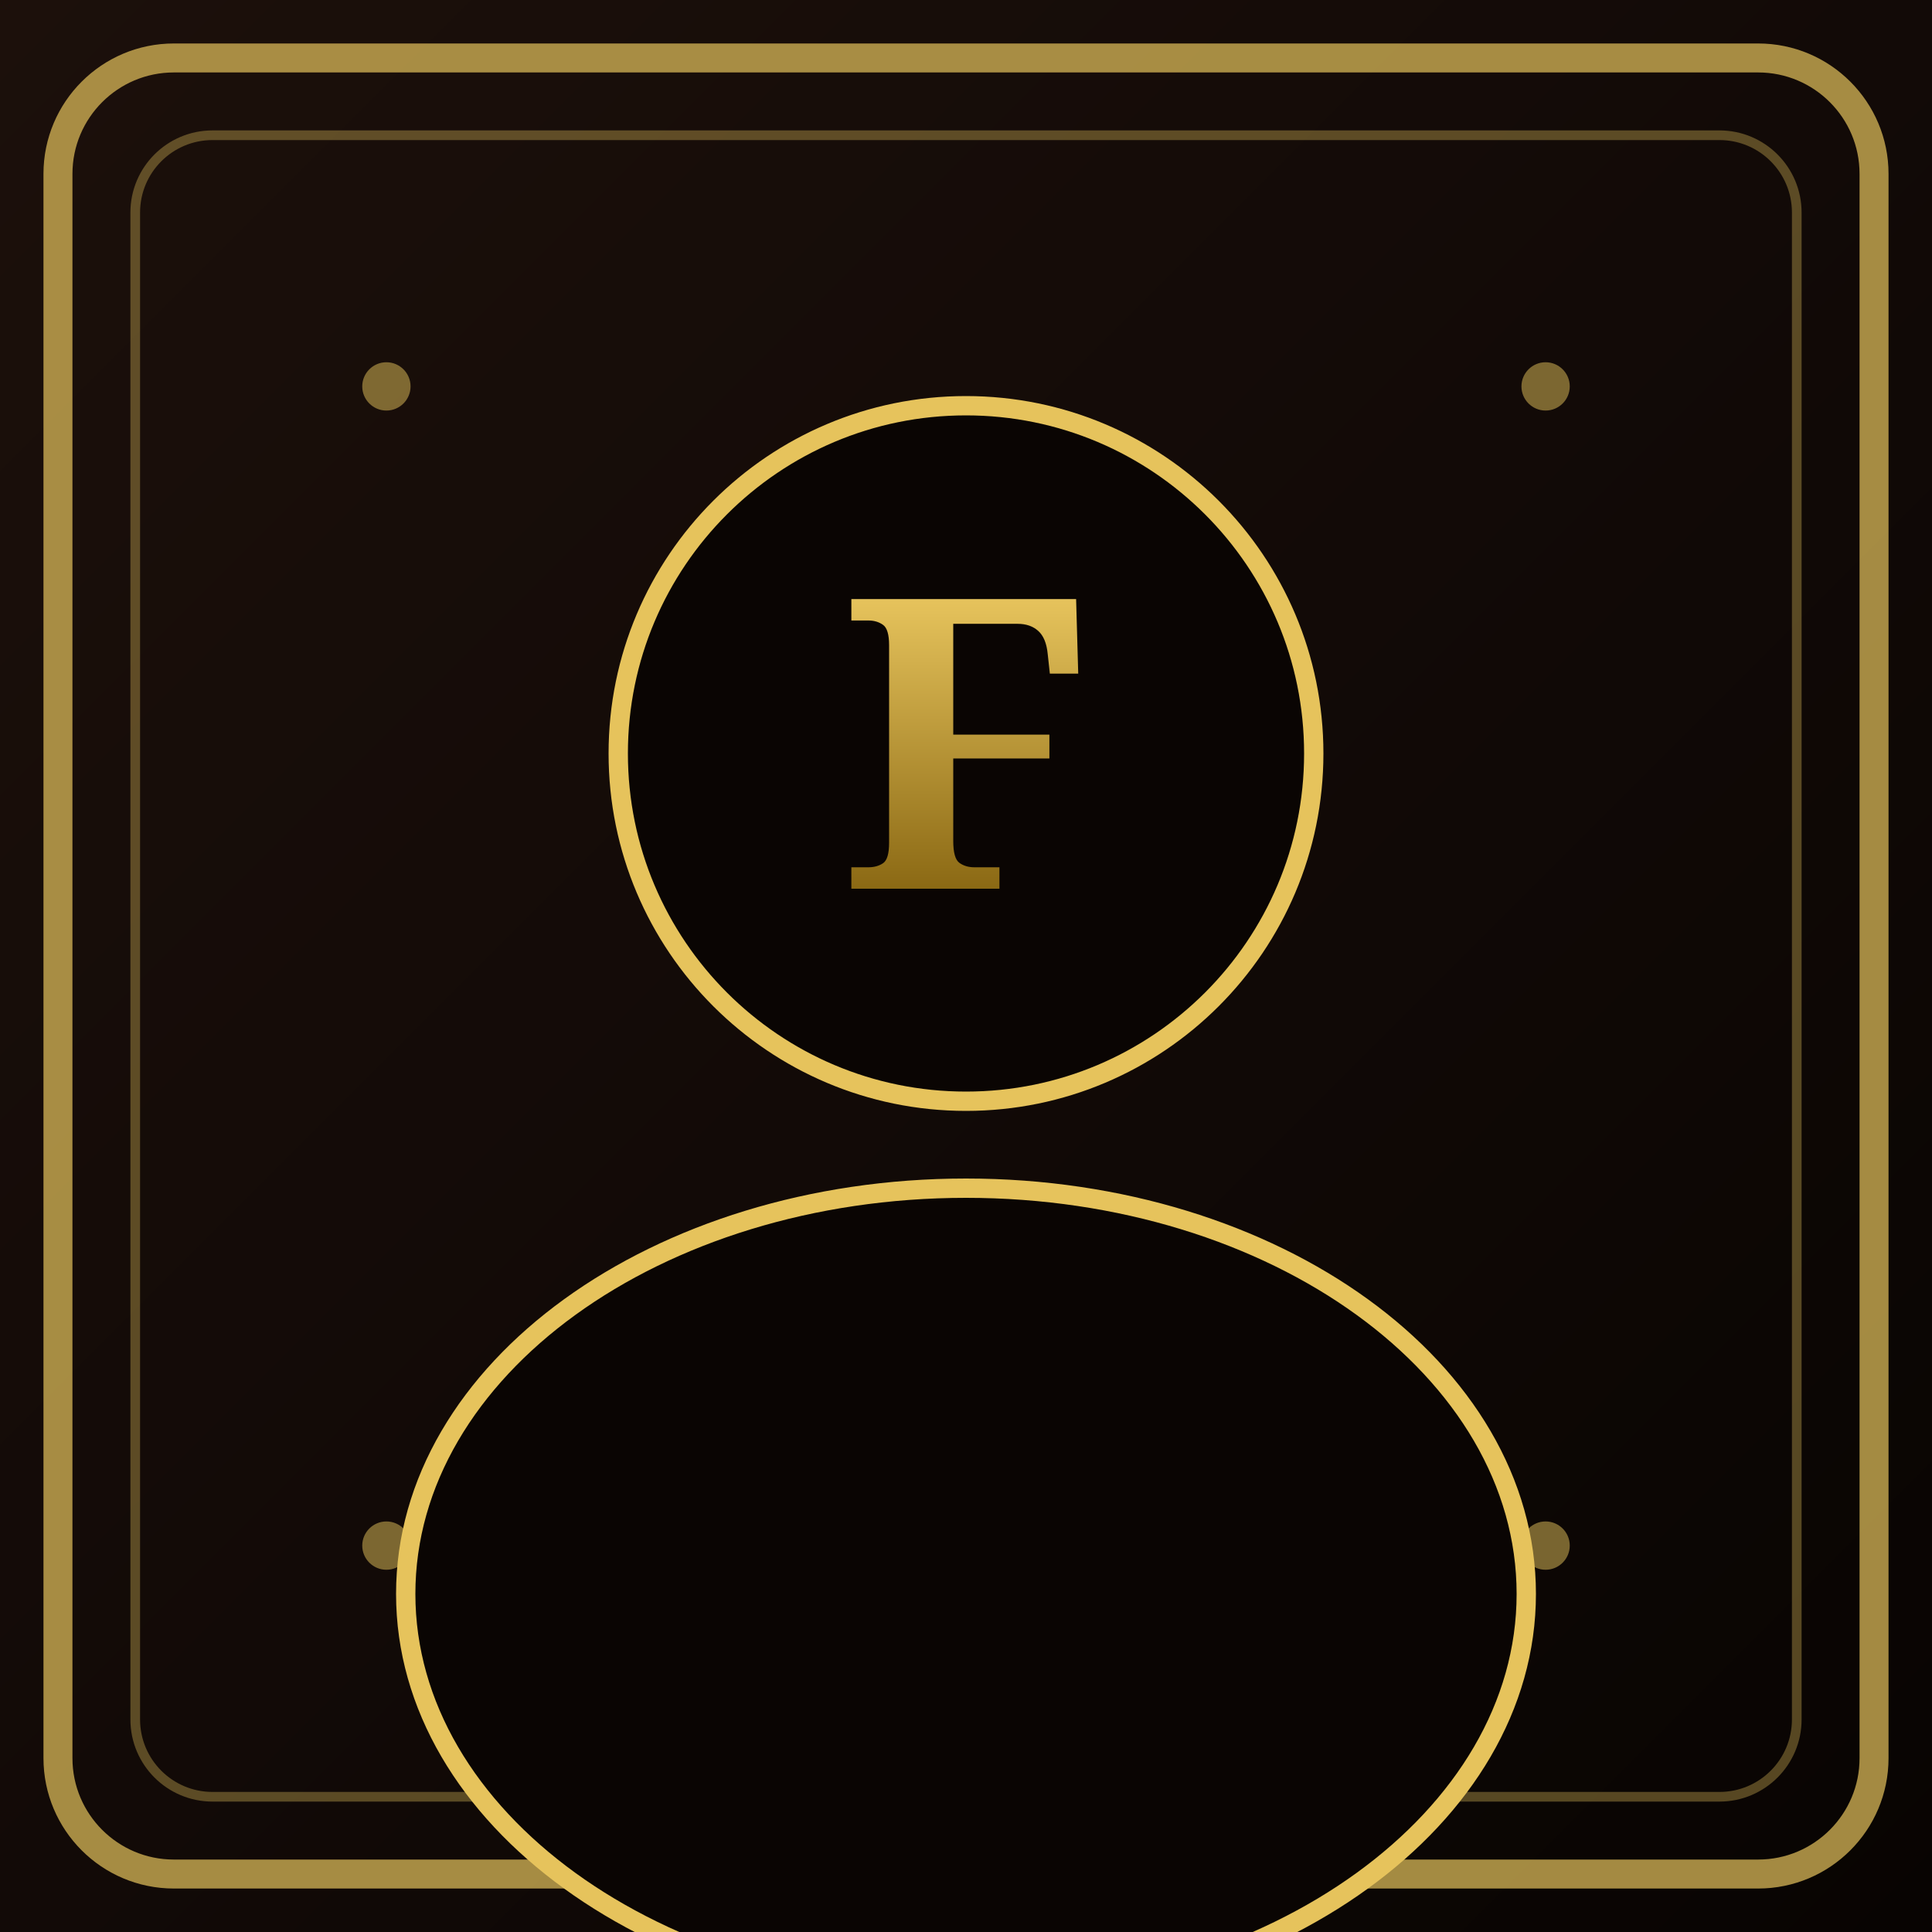
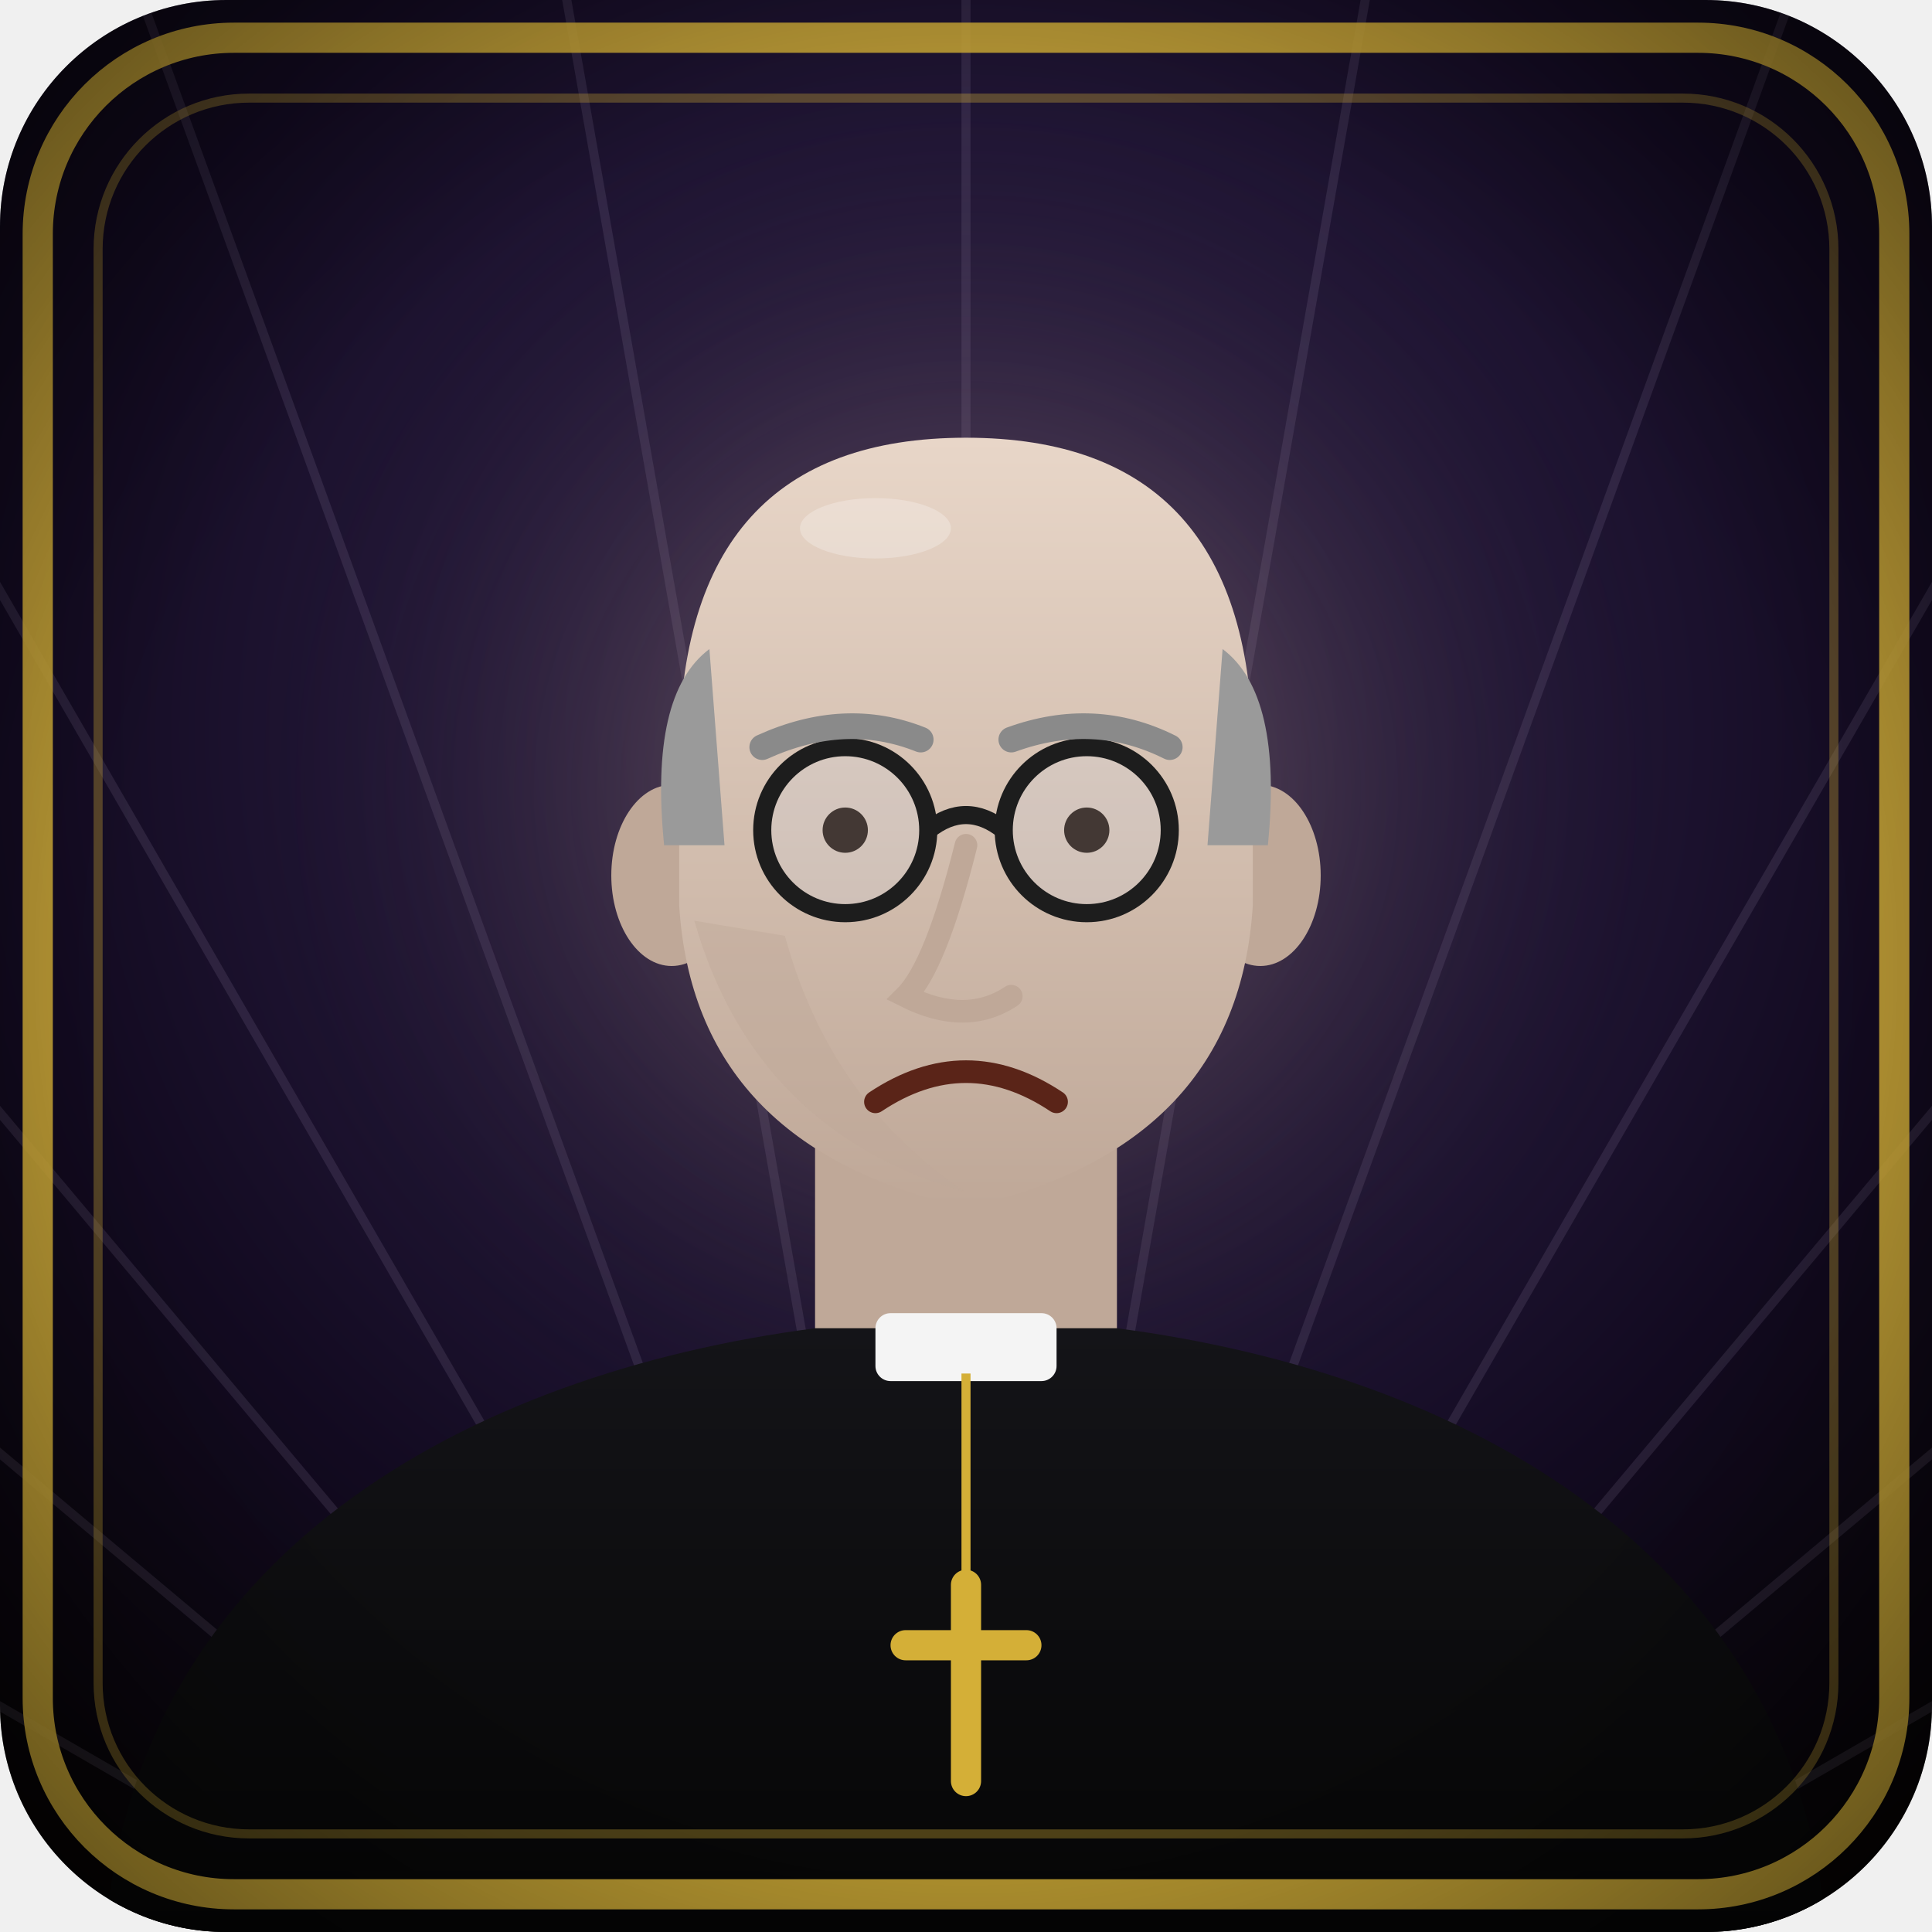
- <svg xmlns="http://www.w3.org/2000/svg" width="200" height="200" viewBox="0 0 200 200">
+ <svg xmlns="http://www.w3.org/2000/svg" viewBox="0 0 256 256" width="256" height="256">
  <defs>
-     <linearGradient id="bg6" x1="0%" y1="0%" x2="100%" y2="100%">
-       <stop offset="0%" style="stop-color:#1c100b" />
-       <stop offset="50%" style="stop-color:#120a07" />
-       <stop offset="100%" style="stop-color:#080402" />
+     <clipPath id="a6clip">
+       <rect width="256" height="256" rx="30" />
+     </clipPath>
+     <radialGradient id="a6bg" cx="50%" cy="38%" r="75%">
+       <stop offset="0" stop-color="#3a2a5a" />
+       <stop offset="0.65" stop-color="#120a20" />
+       <stop offset="1" stop-color="#050302" />
+     </radialGradient>
+     <radialGradient id="a6halo" cx="50%" cy="50%" r="50%">
+       <stop offset="0" stop-color="rgba(255,220,150,0.35)" />
+       <stop offset="1" stop-color="rgba(0,0,0,0)" />
+     </radialGradient>
+     <linearGradient id="a6skin" x1="0" y1="0" x2="0" y2="1">
+       <stop offset="0" stop-color="#e8d6c8" />
+       <stop offset="1" stop-color="#bfa898" />
    </linearGradient>
-     <linearGradient id="gold6" x1="0%" y1="0%" x2="0%" y2="100%">
-       <stop offset="0%" style="stop-color:#e6c35c" />
-       <stop offset="100%" style="stop-color:#8b6914" />
+     <linearGradient id="a6suit" x1="0" y1="0" x2="0" y2="1">
+       <stop offset="0" stop-color="#141418" />
+       <stop offset="1" stop-color="#050505" />
    </linearGradient>
+     <radialGradient id="a6vig" cx="50%" cy="50%" r="72%">
+       <stop offset="0.6" stop-color="rgba(0,0,0,0)" />
+       <stop offset="1" stop-color="rgba(0,0,0,0.55)" />
+     </radialGradient>
  </defs>
-   <rect width="200" height="200" fill="url(#bg6)" />
-   <rect x="6" y="6" width="188" height="188" fill="none" stroke="#e6c35c" stroke-width="3" rx="12" opacity="0.7" />
-   <rect x="14" y="14" width="172" height="172" fill="none" stroke="#e6c35c" stroke-width="1" rx="8" opacity="0.35" />
-   <circle cx="100" cy="78" r="36" fill="#0a0503" stroke="#e6c35c" stroke-width="2" />
-   <ellipse cx="100" cy="165" rx="58" ry="42" fill="#0a0503" stroke="#e6c35c" stroke-width="2" />
-   <text x="100" y="92" text-anchor="middle" font-size="42" fill="url(#gold6)" font-family="Georgia, serif" font-weight="bold">F</text>
-   <circle cx="40" cy="40" r="2.5" fill="#e6c35c" opacity="0.5" />
-   <circle cx="160" cy="40" r="2.5" fill="#e6c35c" opacity="0.5" />
-   <circle cx="40" cy="160" r="2.5" fill="#e6c35c" opacity="0.5" />
-   <circle cx="160" cy="160" r="2.5" fill="#e6c35c" opacity="0.5" />
+   <g clip-path="url(#a6clip)">
+     <rect width="256" height="256" fill="url(#a6bg)" />
+     <path d="M128 300 L503.877 163.192" stroke="#e9d5ff" stroke-width="1.2" opacity="0.10" />
+     <path d="M128 300 L474.41 100" stroke="#e9d5ff" stroke-width="1.2" opacity="0.10" />
+     <path d="M128 300 L434.418 42.885" stroke="#e9d5ff" stroke-width="1.2" opacity="0.10" />
+     <path d="M128 300 L385.115 -6.418" stroke="#e9d5ff" stroke-width="1.2" opacity="0.10" />
+     <path d="M128 300 L328 -46.41" stroke="#e9d5ff" stroke-width="1.2" opacity="0.10" />
+     <path d="M128 300 L264.808 -75.877" stroke="#e9d5ff" stroke-width="1.2" opacity="0.10" />
+     <path d="M128 300 L197.459 -93.923" stroke="#e9d5ff" stroke-width="1.2" opacity="0.10" />
+     <path d="M128 300 L128 -100.0" stroke="#e9d5ff" stroke-width="1.2" opacity="0.10" />
+     <path d="M128 300 L58.541 -93.923" stroke="#e9d5ff" stroke-width="1.2" opacity="0.10" />
+     <path d="M128 300 L-8.808 -75.877" stroke="#e9d5ff" stroke-width="1.2" opacity="0.10" />
+     <path d="M128 300 L-72 -46.41" stroke="#e9d5ff" stroke-width="1.2" opacity="0.10" />
+     <path d="M128 300 L-129.115 -6.418" stroke="#e9d5ff" stroke-width="1.2" opacity="0.10" />
+     <path d="M128 300 L-178.418 42.885" stroke="#e9d5ff" stroke-width="1.2" opacity="0.10" />
+     <path d="M128 300 L-218.41 100" stroke="#e9d5ff" stroke-width="1.2" opacity="0.10" />
+     <path d="M128 300 L-247.877 163.192" stroke="#e9d5ff" stroke-width="1.2" opacity="0.10" />
+     <circle cx="128" cy="105" r="95" fill="url(#a6halo)" />
+     <path d="M108 140 L108 182 Q128 194 148 182 L148 140 Z" fill="#bfa898" />
+     <path d="M14 256 C18 206 62 182 108 176 L148 176 C194 182 238 206 242 256 Z" fill="url(#a6suit)" />
+     <rect x="116" y="174" width="24" height="9" rx="2" fill="#f4f4f4" />
+     <ellipse cx="89" cy="116" rx="8" ry="12" fill="#bfa898" />
+     <ellipse cx="167" cy="116" rx="8" ry="12" fill="#bfa898" />
+     <path d="M90 100 Q90 58 128 58 Q166 58 166 100 L166 120 Q164 152 128 160 Q92 152 90 120 Z" fill="url(#a6skin)" />
+     <path d="M92 122 Q100 150 128 158 Q110 146 104 124 Z" fill="#bfa898" opacity="0.45" />
+     <circle cx="112" cy="110" r="3" fill="#2a1a10" />
+     <circle cx="144" cy="110" r="3" fill="#2a1a10" />
+     <circle cx="112" cy="110" r="11" fill="#cfe8ff" fill-opacity="0.15" stroke="#1d1d1d" stroke-width="2.4" />
+     <circle cx="144" cy="110" r="11" fill="#cfe8ff" fill-opacity="0.15" stroke="#1d1d1d" stroke-width="2.4" />
+     <path d="M123 110 Q128 106 133 110" stroke="#1d1d1d" stroke-width="2.4" fill="none" />
+     <path d="M101 99 Q112 94 122 98" stroke="#8a8a8a" stroke-width="3.4" fill="none" stroke-linecap="round" />
+     <path d="M134 98 Q145 94 155 99" stroke="#8a8a8a" stroke-width="3.4" fill="none" stroke-linecap="round" />
+     <path d="M128 112 Q124 128 120 132 Q128 136 134 132" stroke="#bfa898" stroke-width="3" fill="none" stroke-linecap="round" />
+     <path d="M116 146 Q128 138 140 146" stroke="#5a2418" stroke-width="3" fill="none" stroke-linecap="round" />
+     <path d="M88 112 Q86 92 94 86 L96 112 Z M168 112 Q170 92 162 86 L160 112 Z" fill="#9a9a9a" />
+     <ellipse cx="116" cy="70" rx="10" ry="4" fill="#fff" opacity="0.25" />
+     <path d="M128 182 L128 214" stroke="#d4af37" stroke-width="1.2" />
+     <path d="M128 210 L128 236 M120 218 L136 218" stroke="#d4af37" stroke-width="4" stroke-linecap="round" />
+     <rect x="5" y="5" width="246" height="246" rx="26" fill="none" stroke="#d4af37" stroke-width="4" opacity="0.85" />
+     <rect x="13" y="13" width="230" height="230" rx="20" fill="none" stroke="#d4af37" stroke-width="1.2" opacity="0.35" />
+     <rect width="256" height="256" rx="30" fill="url(#a6vig)" />
+   </g>
</svg>
